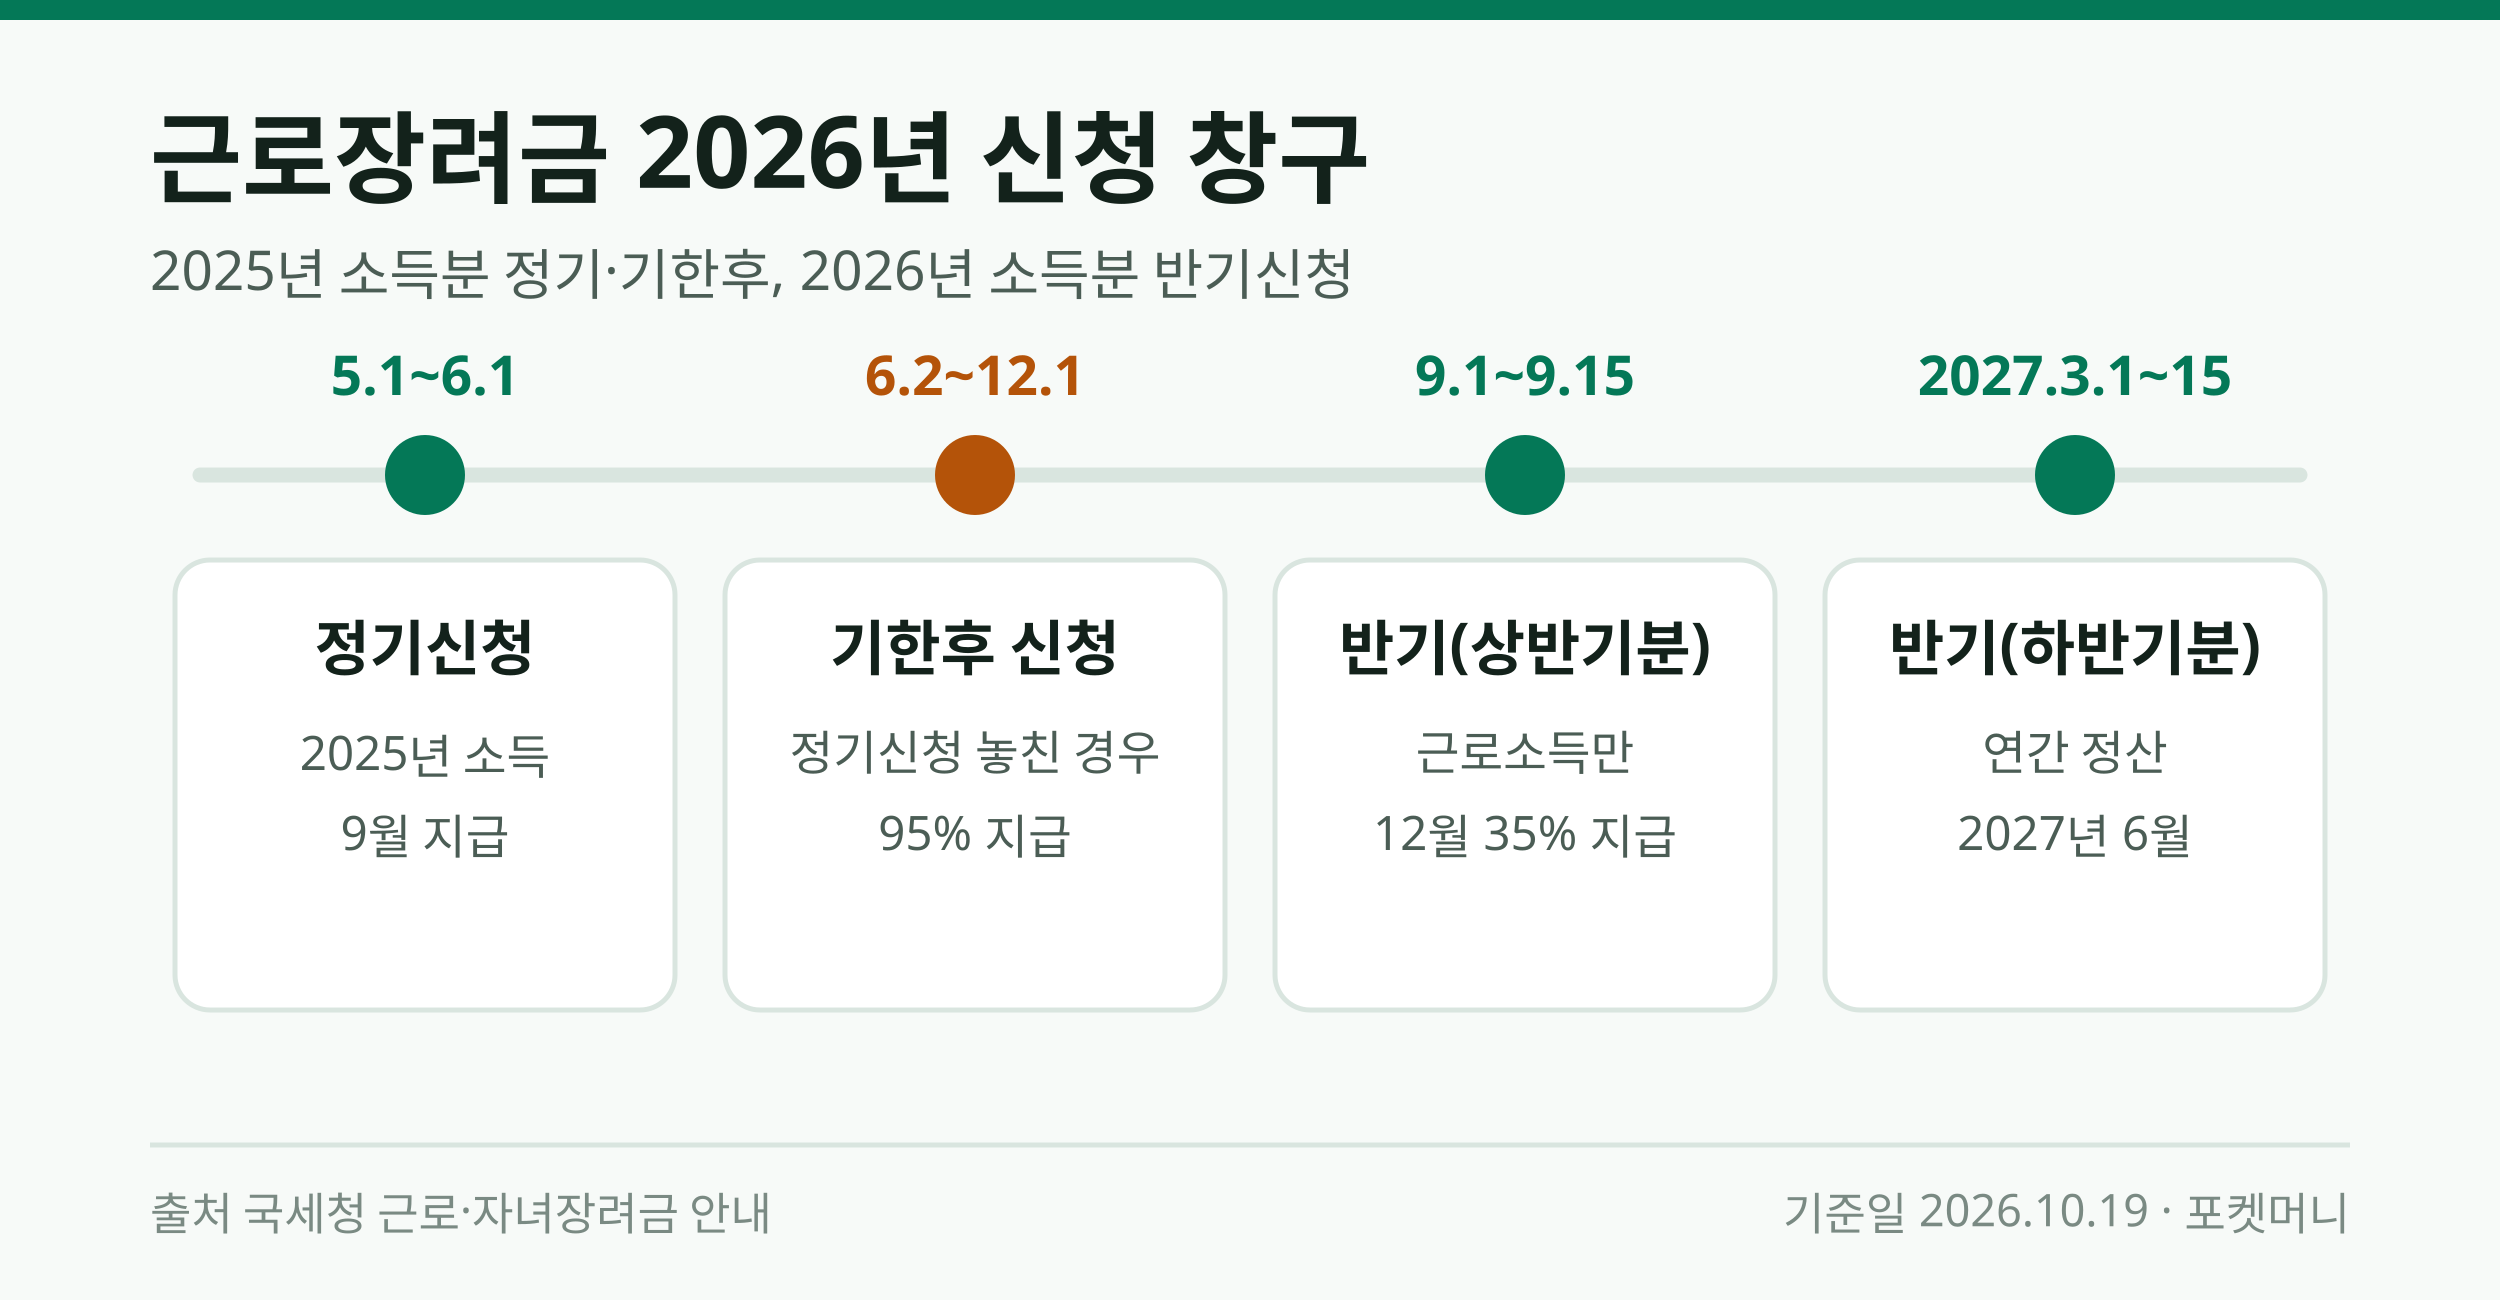
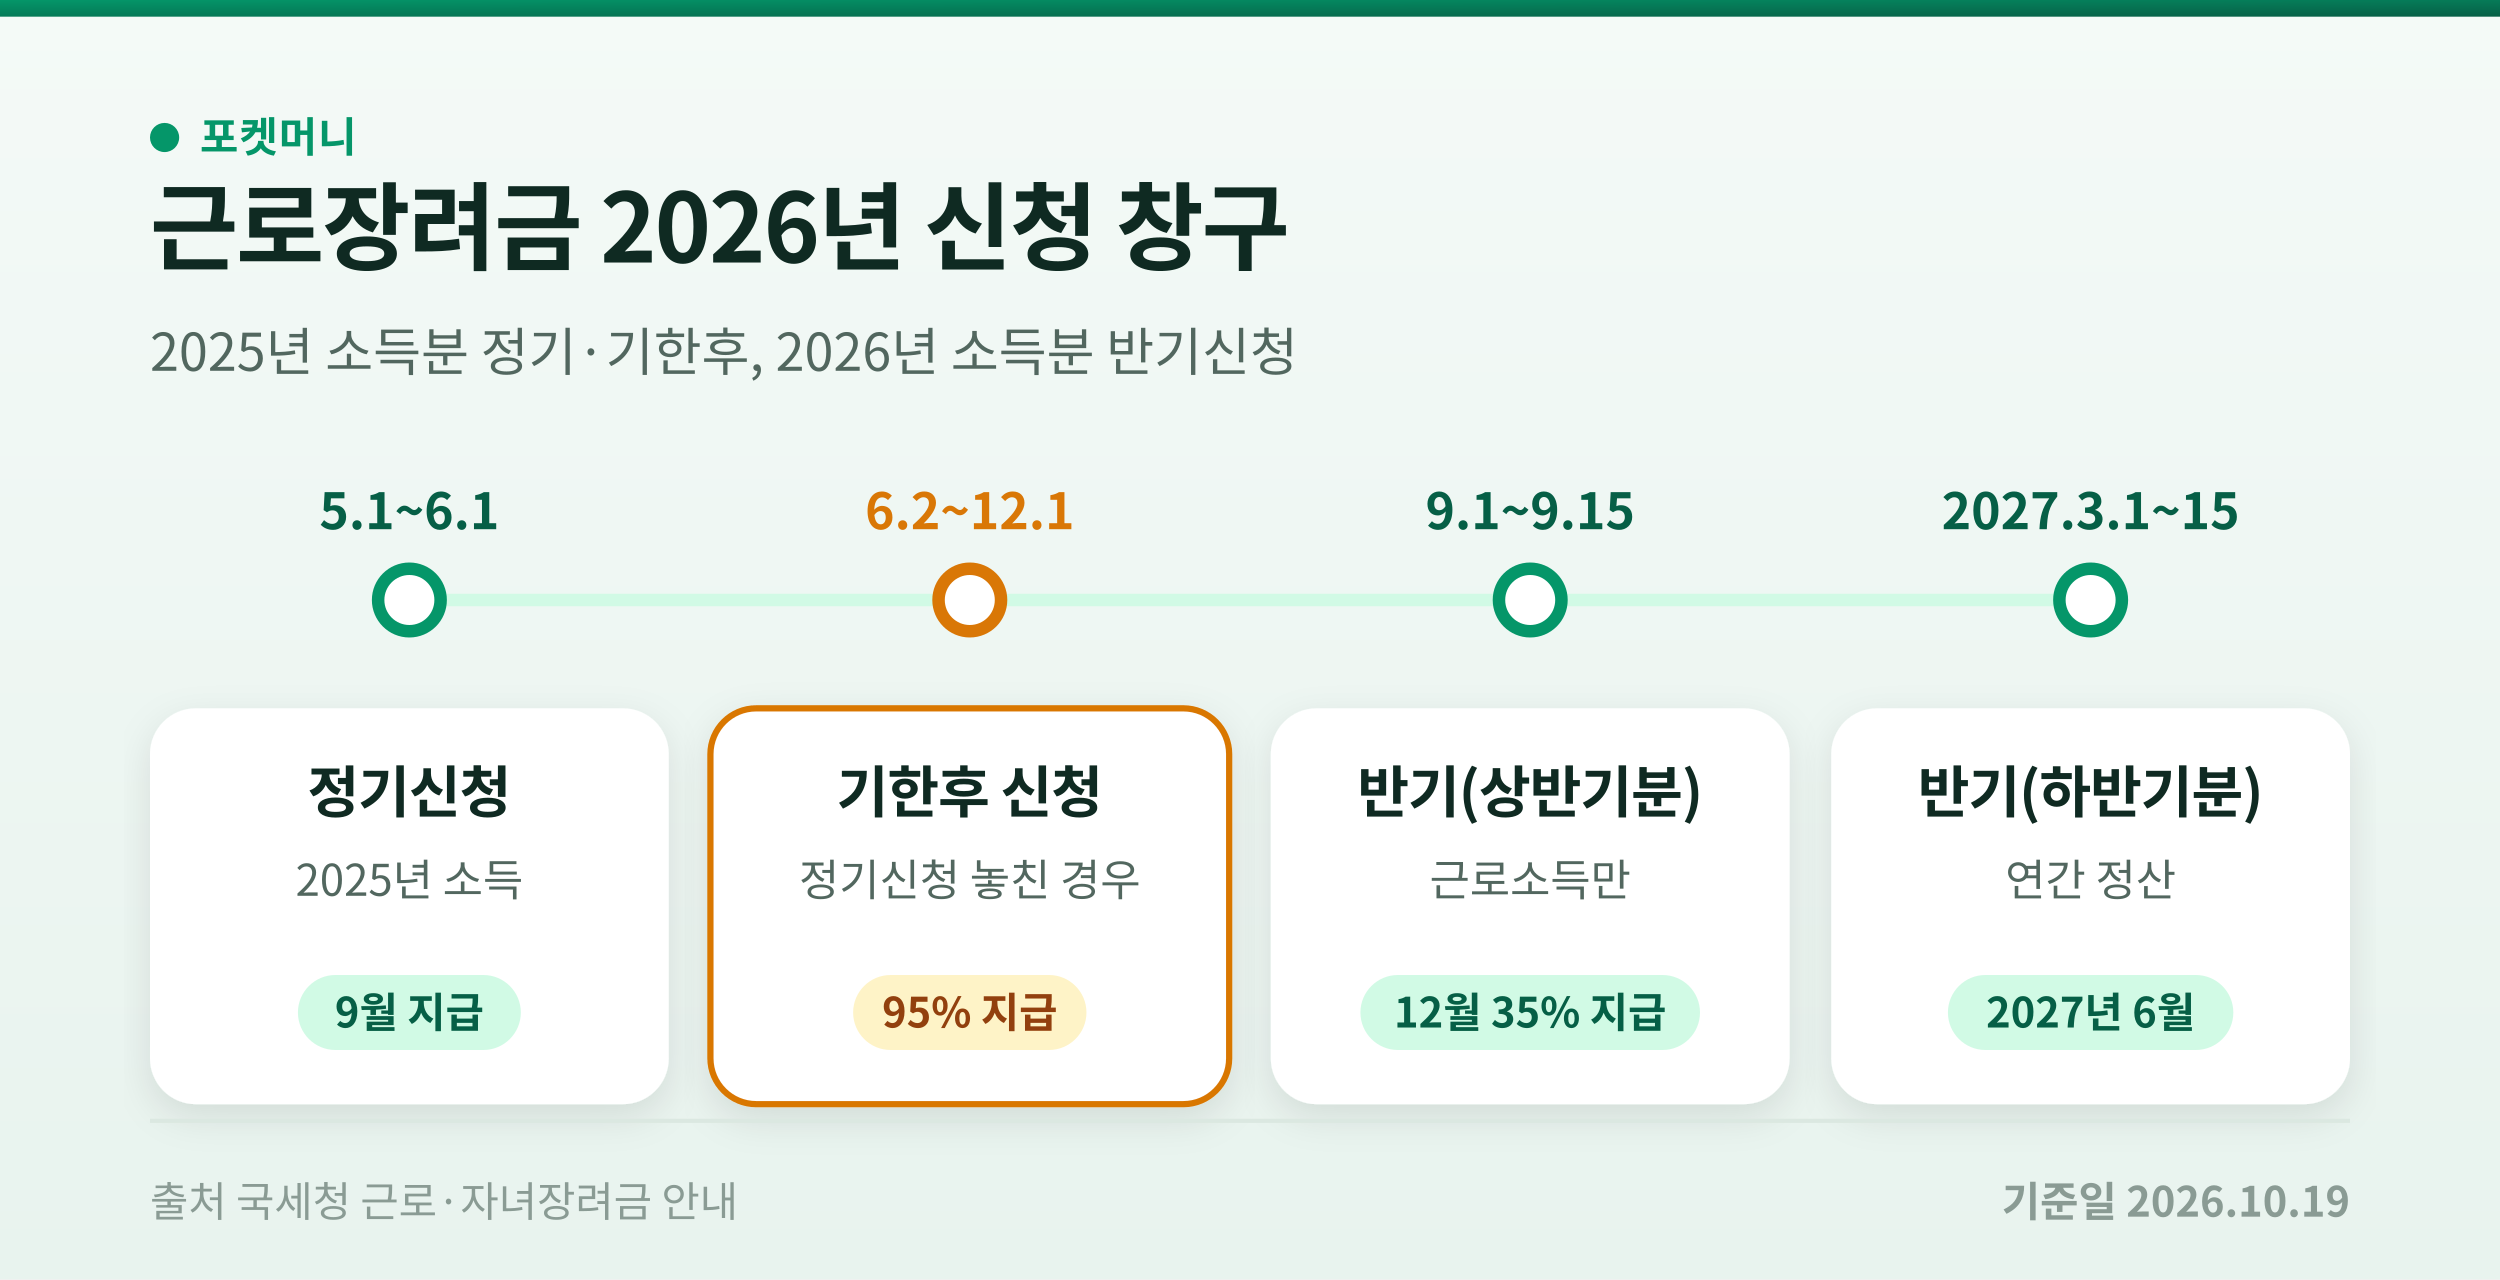
- <svg xmlns="http://www.w3.org/2000/svg" width="1000" height="520" viewBox="0 0 1000 520" role="img" aria-label="근로장려금 2026년 신청 창구">
-   <rect width="1000" height="520" fill="#f7faf8" />
-   <rect x="0" y="0" width="1000" height="8" fill="#047857" />
-   <text x="60" y="78" font-family="NanumGothic, 'Noto Sans KR', sans-serif" font-size="40" font-weight="700" fill="#13221b" text-anchor="start">근로장려금 2026년 신청 창구</text>
-   <text x="60" y="116" font-family="NanumGothic, 'Noto Sans KR', sans-serif" font-size="22" font-weight="400" fill="#4b5d55" text-anchor="start">2025년 소득분 정기·기한후, 2026년 소득분 반기신청</text>
-   <line x1="80" y1="190" x2="920" y2="190" stroke="#d9e5df" stroke-width="6" stroke-linecap="round" />
-   <circle cx="170" cy="190" r="16" fill="#047857" />
-   <text x="170" y="158" font-family="NanumGothic, 'Noto Sans KR', sans-serif" font-size="22" font-weight="700" fill="#047857" text-anchor="middle">5.1~6.1</text>
-   <rect x="70" y="224" width="200" height="180" rx="14" fill="#ffffff" stroke="#d9e5df" stroke-width="2" />
-   <text x="170" y="268" font-family="NanumGothic, 'Noto Sans KR', sans-serif" font-size="24" font-weight="700" fill="#13221b" text-anchor="middle">정기신청</text>
-   <text x="170" y="308" font-family="NanumGothic, 'Noto Sans KR', sans-serif" font-size="19" font-weight="400" fill="#4b5d55" text-anchor="middle">2025년 소득</text>
-   <text x="170" y="340" font-family="NanumGothic, 'Noto Sans KR', sans-serif" font-size="19" font-weight="400" fill="#4b5d55" text-anchor="middle">9월 지급</text>
-   <circle cx="390" cy="190" r="16" fill="#b45309" />
-   <text x="390" y="158" font-family="NanumGothic, 'Noto Sans KR', sans-serif" font-size="22" font-weight="700" fill="#b45309" text-anchor="middle">6.2~12.1</text>
-   <rect x="290" y="224" width="200" height="180" rx="14" fill="#ffffff" stroke="#d9e5df" stroke-width="2" />
-   <text x="390" y="268" font-family="NanumGothic, 'Noto Sans KR', sans-serif" font-size="24" font-weight="700" fill="#13221b" text-anchor="middle">기한후 신청</text>
-   <text x="390" y="308" font-family="NanumGothic, 'Noto Sans KR', sans-serif" font-size="19" font-weight="400" fill="#4b5d55" text-anchor="middle">정기신청 놓친 경우</text>
-   <text x="390" y="340" font-family="NanumGothic, 'Noto Sans KR', sans-serif" font-size="19" font-weight="400" fill="#4b5d55" text-anchor="middle">95% 지급</text>
-   <circle cx="610" cy="190" r="16" fill="#047857" />
-   <text x="610" y="158" font-family="NanumGothic, 'Noto Sans KR', sans-serif" font-size="22" font-weight="700" fill="#047857" text-anchor="middle">9.1~9.15</text>
-   <rect x="510" y="224" width="200" height="180" rx="14" fill="#ffffff" stroke="#d9e5df" stroke-width="2" />
-   <text x="610" y="268" font-family="NanumGothic, 'Noto Sans KR', sans-serif" font-size="24" font-weight="700" fill="#13221b" text-anchor="middle">반기(상반기분)</text>
-   <text x="610" y="308" font-family="NanumGothic, 'Noto Sans KR', sans-serif" font-size="19" font-weight="400" fill="#4b5d55" text-anchor="middle">근로소득만</text>
-   <text x="610" y="340" font-family="NanumGothic, 'Noto Sans KR', sans-serif" font-size="19" font-weight="400" fill="#4b5d55" text-anchor="middle">12월 35% 지급</text>
-   <circle cx="830" cy="190" r="16" fill="#047857" />
-   <text x="830" y="158" font-family="NanumGothic, 'Noto Sans KR', sans-serif" font-size="22" font-weight="700" fill="#047857" text-anchor="middle">2027.3.1~15</text>
-   <rect x="730" y="224" width="200" height="180" rx="14" fill="#ffffff" stroke="#d9e5df" stroke-width="2" />
-   <text x="830" y="268" font-family="NanumGothic, 'Noto Sans KR', sans-serif" font-size="24" font-weight="700" fill="#13221b" text-anchor="middle">반기(하반기분)</text>
-   <text x="830" y="308" font-family="NanumGothic, 'Noto Sans KR', sans-serif" font-size="19" font-weight="400" fill="#4b5d55" text-anchor="middle">연간 정산</text>
-   <text x="830" y="340" font-family="NanumGothic, 'Noto Sans KR', sans-serif" font-size="19" font-weight="400" fill="#4b5d55" text-anchor="middle">2027년 6월</text>
-   <line x1="60" y1="458" x2="940" y2="458" stroke="#d9e5df" stroke-width="2" />
-   <text x="60" y="492" font-family="NanumGothic, 'Noto Sans KR', sans-serif" font-size="18" font-weight="400" fill="#7a8a83" text-anchor="start">출처 국세청 근로·자녀장려금 안내</text>
-   <text x="940" y="492" font-family="NanumGothic, 'Noto Sans KR', sans-serif" font-size="18" font-weight="400" fill="#7a8a83" text-anchor="end">기준일 2026.10.19 · 포켓머니</text>
+ <svg xmlns="http://www.w3.org/2000/svg" width="1200" height="614" viewBox="0 0 1200 614">
+   <defs>
+     <linearGradient id="bg" x1="0" y1="0" x2="0" y2="1">
+       <stop offset="0" stop-color="#f4faf7" />
+       <stop offset="1" stop-color="#e8f3ee" />
+     </linearGradient>
+     <linearGradient id="acc" x1="0" y1="0" x2="1" y2="1">
+       <stop offset="0" stop-color="#059669" />
+       <stop offset="1" stop-color="#065f46" />
+     </linearGradient>
+     <linearGradient id="accH" x1="0" y1="0" x2="1" y2="0">
+       <stop offset="0" stop-color="#6ee7b7" />
+       <stop offset="1" stop-color="#059669" />
+     </linearGradient>
+     <linearGradient id="accHD" x1="0" y1="0" x2="1" y2="0">
+       <stop offset="0" stop-color="#059669" />
+       <stop offset="1" stop-color="#065f46" />
+     </linearGradient>
+     <linearGradient id="accV" x1="0" y1="0" x2="0" y2="1">
+       <stop offset="0" stop-color="#6ee7b7" />
+       <stop offset="1" stop-color="#059669" />
+     </linearGradient>
+     <linearGradient id="accVD" x1="0" y1="0" x2="0" y2="1">
+       <stop offset="0" stop-color="#059669" />
+       <stop offset="1" stop-color="#065f46" />
+     </linearGradient>
+     <linearGradient id="wrn" x1="0" y1="0" x2="1" y2="1">
+       <stop offset="0" stop-color="#f59e0b" />
+       <stop offset="1" stop-color="#d97706" />
+     </linearGradient>
+     <filter id="sh" x="-5%" y="-10%" width="110%" height="130%">
+       <feGaussianBlur in="SourceAlpha" stdDeviation="9" />
+       <feOffset dy="6" />
+       <feComponentTransfer>
+         <feFuncA type="linear" slope="0.10" />
+       </feComponentTransfer>
+       <feMerge>
+         <feMergeNode />
+         <feMergeNode in="SourceGraphic" />
+       </feMerge>
+     </filter>
+   </defs>
+   <rect width="1200" height="614" fill="url(#bg)" />
+   <rect width="1200" height="8" fill="url(#acc)" />
+   <circle cx="79" cy="66" r="7" fill="#059669" />
+   <text x="96" y="73" font-family="Pretendard, 'Noto Sans CJK KR', NanumGothic, sans-serif" font-size="20" font-weight="700" fill="#059669" text-anchor="start" letter-spacing="0.5">포켓머니</text>
+   <text x="72" y="126" font-family="Pretendard, 'Noto Sans CJK KR', NanumGothic, sans-serif" font-size="46" font-weight="800" fill="#0f2a22" text-anchor="start" letter-spacing="-1">근로장려금 2026년 신청 창구</text>
+   <text x="72" y="178" font-family="Pretendard, 'Noto Sans CJK KR', NanumGothic, sans-serif" font-size="25" font-weight="500" fill="#52675f" text-anchor="start">2025년 소득분 정기·기한후, 2026년 소득분 반기신청</text>
+   <g transform="translate(0 248)">
+     <line x1="196.5" y1="40" x2="1003.5" y2="40" stroke="#d1fae5" stroke-width="6" stroke-linecap="round" />
+     <circle cx="196.5" cy="40" r="15" fill="#ffffff" stroke="#059669" stroke-width="6" />
+     <text x="196.5" y="6" font-family="Pretendard, 'Noto Sans CJK KR', NanumGothic, sans-serif" font-size="24" font-weight="800" fill="#065f46" text-anchor="middle">5.1~6.1</text>
+     <g filter="url(#sh)">
+       <rect x="72" y="92" width="249" height="190" rx="22" ry="22" fill="#ffffff" />
+     </g>
+     <text x="196.5" y="142" font-family="Pretendard, 'Noto Sans CJK KR', NanumGothic, sans-serif" font-size="27" font-weight="800" fill="#0f2a22" text-anchor="middle" letter-spacing="-0.5">정기신청</text>
+     <text x="196.5" y="182" font-family="Pretendard, 'Noto Sans CJK KR', NanumGothic, sans-serif" font-size="21" font-weight="500" fill="#52675f" text-anchor="middle">2025년 소득</text>
+     <rect x="143" y="220" width="107" height="36" rx="18" ry="18" fill="#d1fae5" />
+     <text x="196.5" y="245.2" font-family="Pretendard, 'Noto Sans CJK KR', NanumGothic, sans-serif" font-size="20" font-weight="700" fill="#065f46" text-anchor="middle">9월 지급</text>
+     <circle cx="465.5" cy="40" r="15" fill="#ffffff" stroke="#d97706" stroke-width="6" />
+     <text x="465.5" y="6" font-family="Pretendard, 'Noto Sans CJK KR', NanumGothic, sans-serif" font-size="24" font-weight="800" fill="#d97706" text-anchor="middle">6.2~12.1</text>
+     <g filter="url(#sh)">
+       <rect x="341" y="92" width="249" height="190" rx="22" ry="22" fill="#ffffff" stroke="#d97706" stroke-width="3" />
+     </g>
+     <text x="465.5" y="142" font-family="Pretendard, 'Noto Sans CJK KR', NanumGothic, sans-serif" font-size="27" font-weight="800" fill="#0f2a22" text-anchor="middle" letter-spacing="-0.5">기한후 신청</text>
+     <text x="465.5" y="182" font-family="Pretendard, 'Noto Sans CJK KR', NanumGothic, sans-serif" font-size="21" font-weight="500" fill="#52675f" text-anchor="middle">정기신청 놓친 경우</text>
+     <rect x="409.5" y="220" width="112" height="36" rx="18" ry="18" fill="#fef3c7" />
+     <text x="465.5" y="245.2" font-family="Pretendard, 'Noto Sans CJK KR', NanumGothic, sans-serif" font-size="20" font-weight="700" fill="#92400e" text-anchor="middle">95% 지급</text>
+     <circle cx="734.5" cy="40" r="15" fill="#ffffff" stroke="#059669" stroke-width="6" />
+     <text x="734.5" y="6" font-family="Pretendard, 'Noto Sans CJK KR', NanumGothic, sans-serif" font-size="24" font-weight="800" fill="#065f46" text-anchor="middle">9.1~9.15</text>
+     <g filter="url(#sh)">
+       <rect x="610" y="92" width="249" height="190" rx="22" ry="22" fill="#ffffff" />
+     </g>
+     <text x="734.5" y="142" font-family="Pretendard, 'Noto Sans CJK KR', NanumGothic, sans-serif" font-size="27" font-weight="800" fill="#0f2a22" text-anchor="middle" letter-spacing="-0.5">반기(상반기분)</text>
+     <text x="734.5" y="182" font-family="Pretendard, 'Noto Sans CJK KR', NanumGothic, sans-serif" font-size="21" font-weight="500" fill="#52675f" text-anchor="middle">근로소득만</text>
+     <rect x="653" y="220" width="163" height="36" rx="18" ry="18" fill="#d1fae5" />
+     <text x="734.5" y="245.2" font-family="Pretendard, 'Noto Sans CJK KR', NanumGothic, sans-serif" font-size="20" font-weight="700" fill="#065f46" text-anchor="middle">12월 35% 지급</text>
+     <circle cx="1003.5" cy="40" r="15" fill="#ffffff" stroke="#059669" stroke-width="6" />
+     <text x="1003.5" y="6" font-family="Pretendard, 'Noto Sans CJK KR', NanumGothic, sans-serif" font-size="24" font-weight="800" fill="#065f46" text-anchor="middle">2027.3.1~15</text>
+     <g filter="url(#sh)">
+       <rect x="879" y="92" width="249" height="190" rx="22" ry="22" fill="#ffffff" />
+     </g>
+     <text x="1003.5" y="142" font-family="Pretendard, 'Noto Sans CJK KR', NanumGothic, sans-serif" font-size="27" font-weight="800" fill="#0f2a22" text-anchor="middle" letter-spacing="-0.5">반기(하반기분)</text>
+     <text x="1003.5" y="182" font-family="Pretendard, 'Noto Sans CJK KR', NanumGothic, sans-serif" font-size="21" font-weight="500" fill="#52675f" text-anchor="middle">연간 정산</text>
+     <rect x="935" y="220" width="137" height="36" rx="18" ry="18" fill="#d1fae5" />
+     <text x="1003.5" y="245.2" font-family="Pretendard, 'Noto Sans CJK KR', NanumGothic, sans-serif" font-size="20" font-weight="700" fill="#065f46" text-anchor="middle">2027년 6월</text>
+   </g>
+   <line x1="72" y1="538" x2="1128" y2="538" stroke="#dbe8e1" stroke-width="2" />
+   <text x="72" y="584" font-family="Pretendard, 'Noto Sans CJK KR', NanumGothic, sans-serif" font-size="20" font-weight="500" fill="#8a9b94" text-anchor="start">출처  국세청 근로·자녀장려금 안내</text>
+   <text x="1128" y="584" font-family="Pretendard, 'Noto Sans CJK KR', NanumGothic, sans-serif" font-size="20" font-weight="600" fill="#8a9b94" text-anchor="end">기준일 2026.10.19</text>
</svg>
